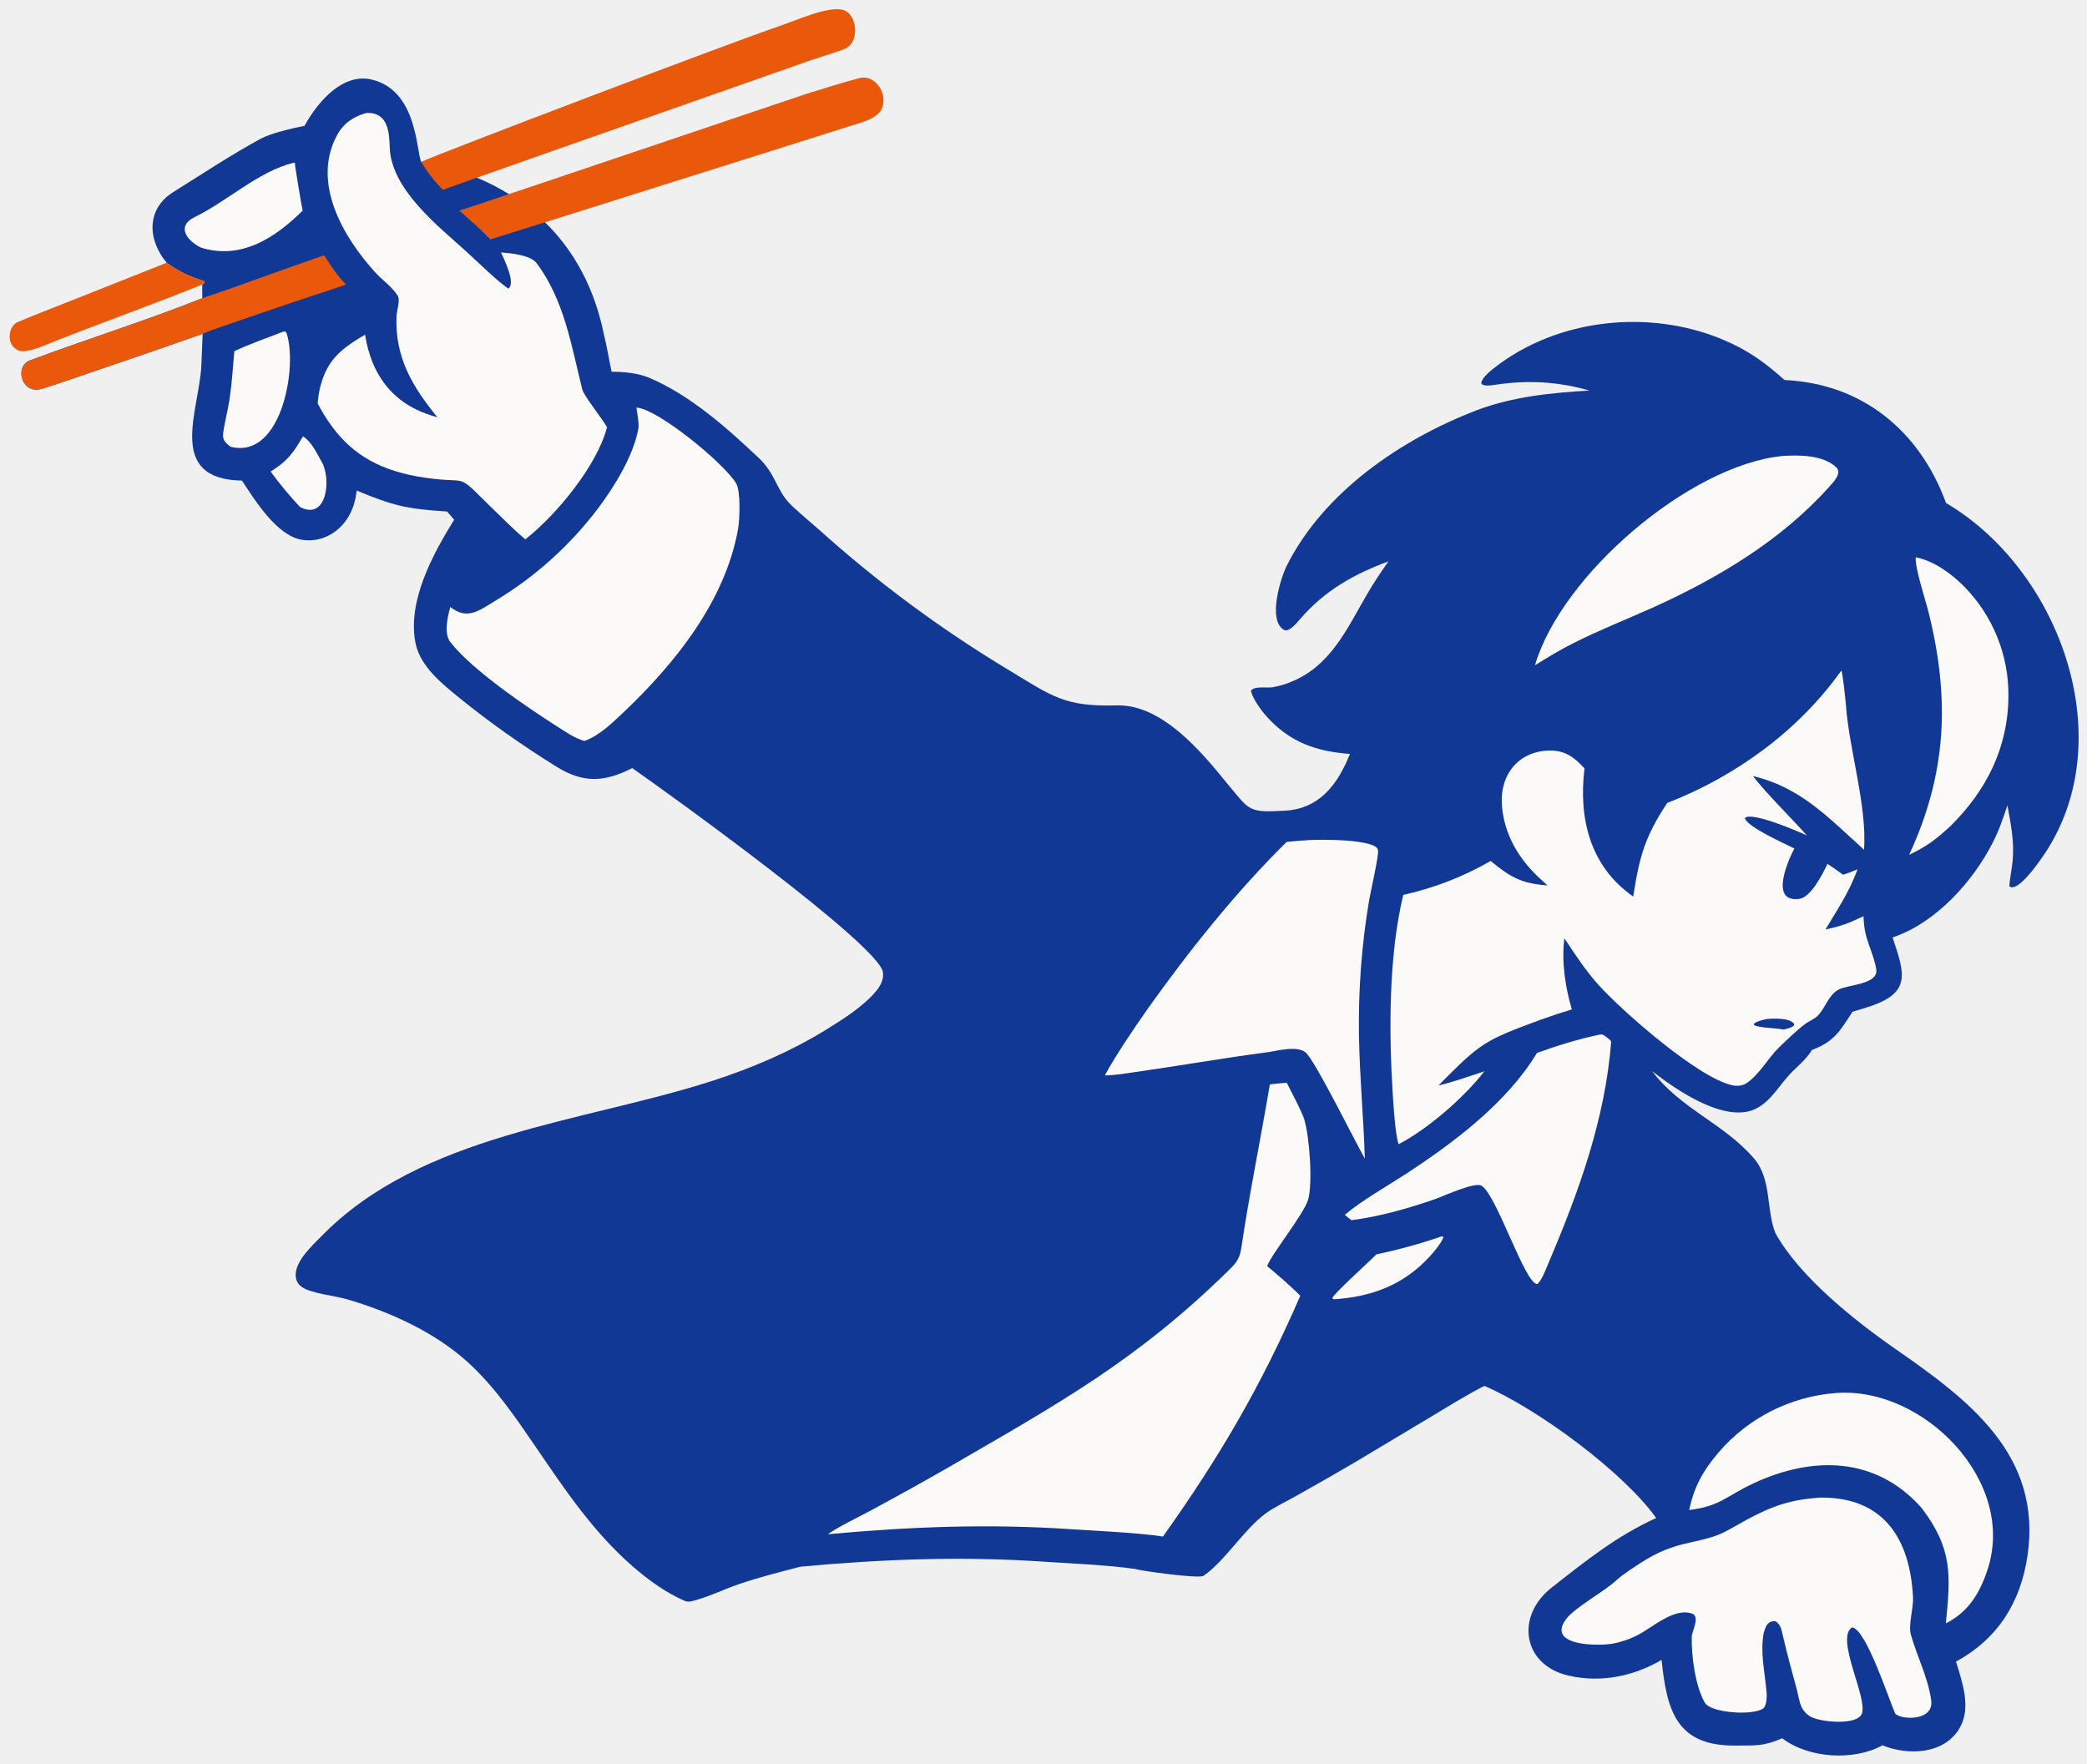
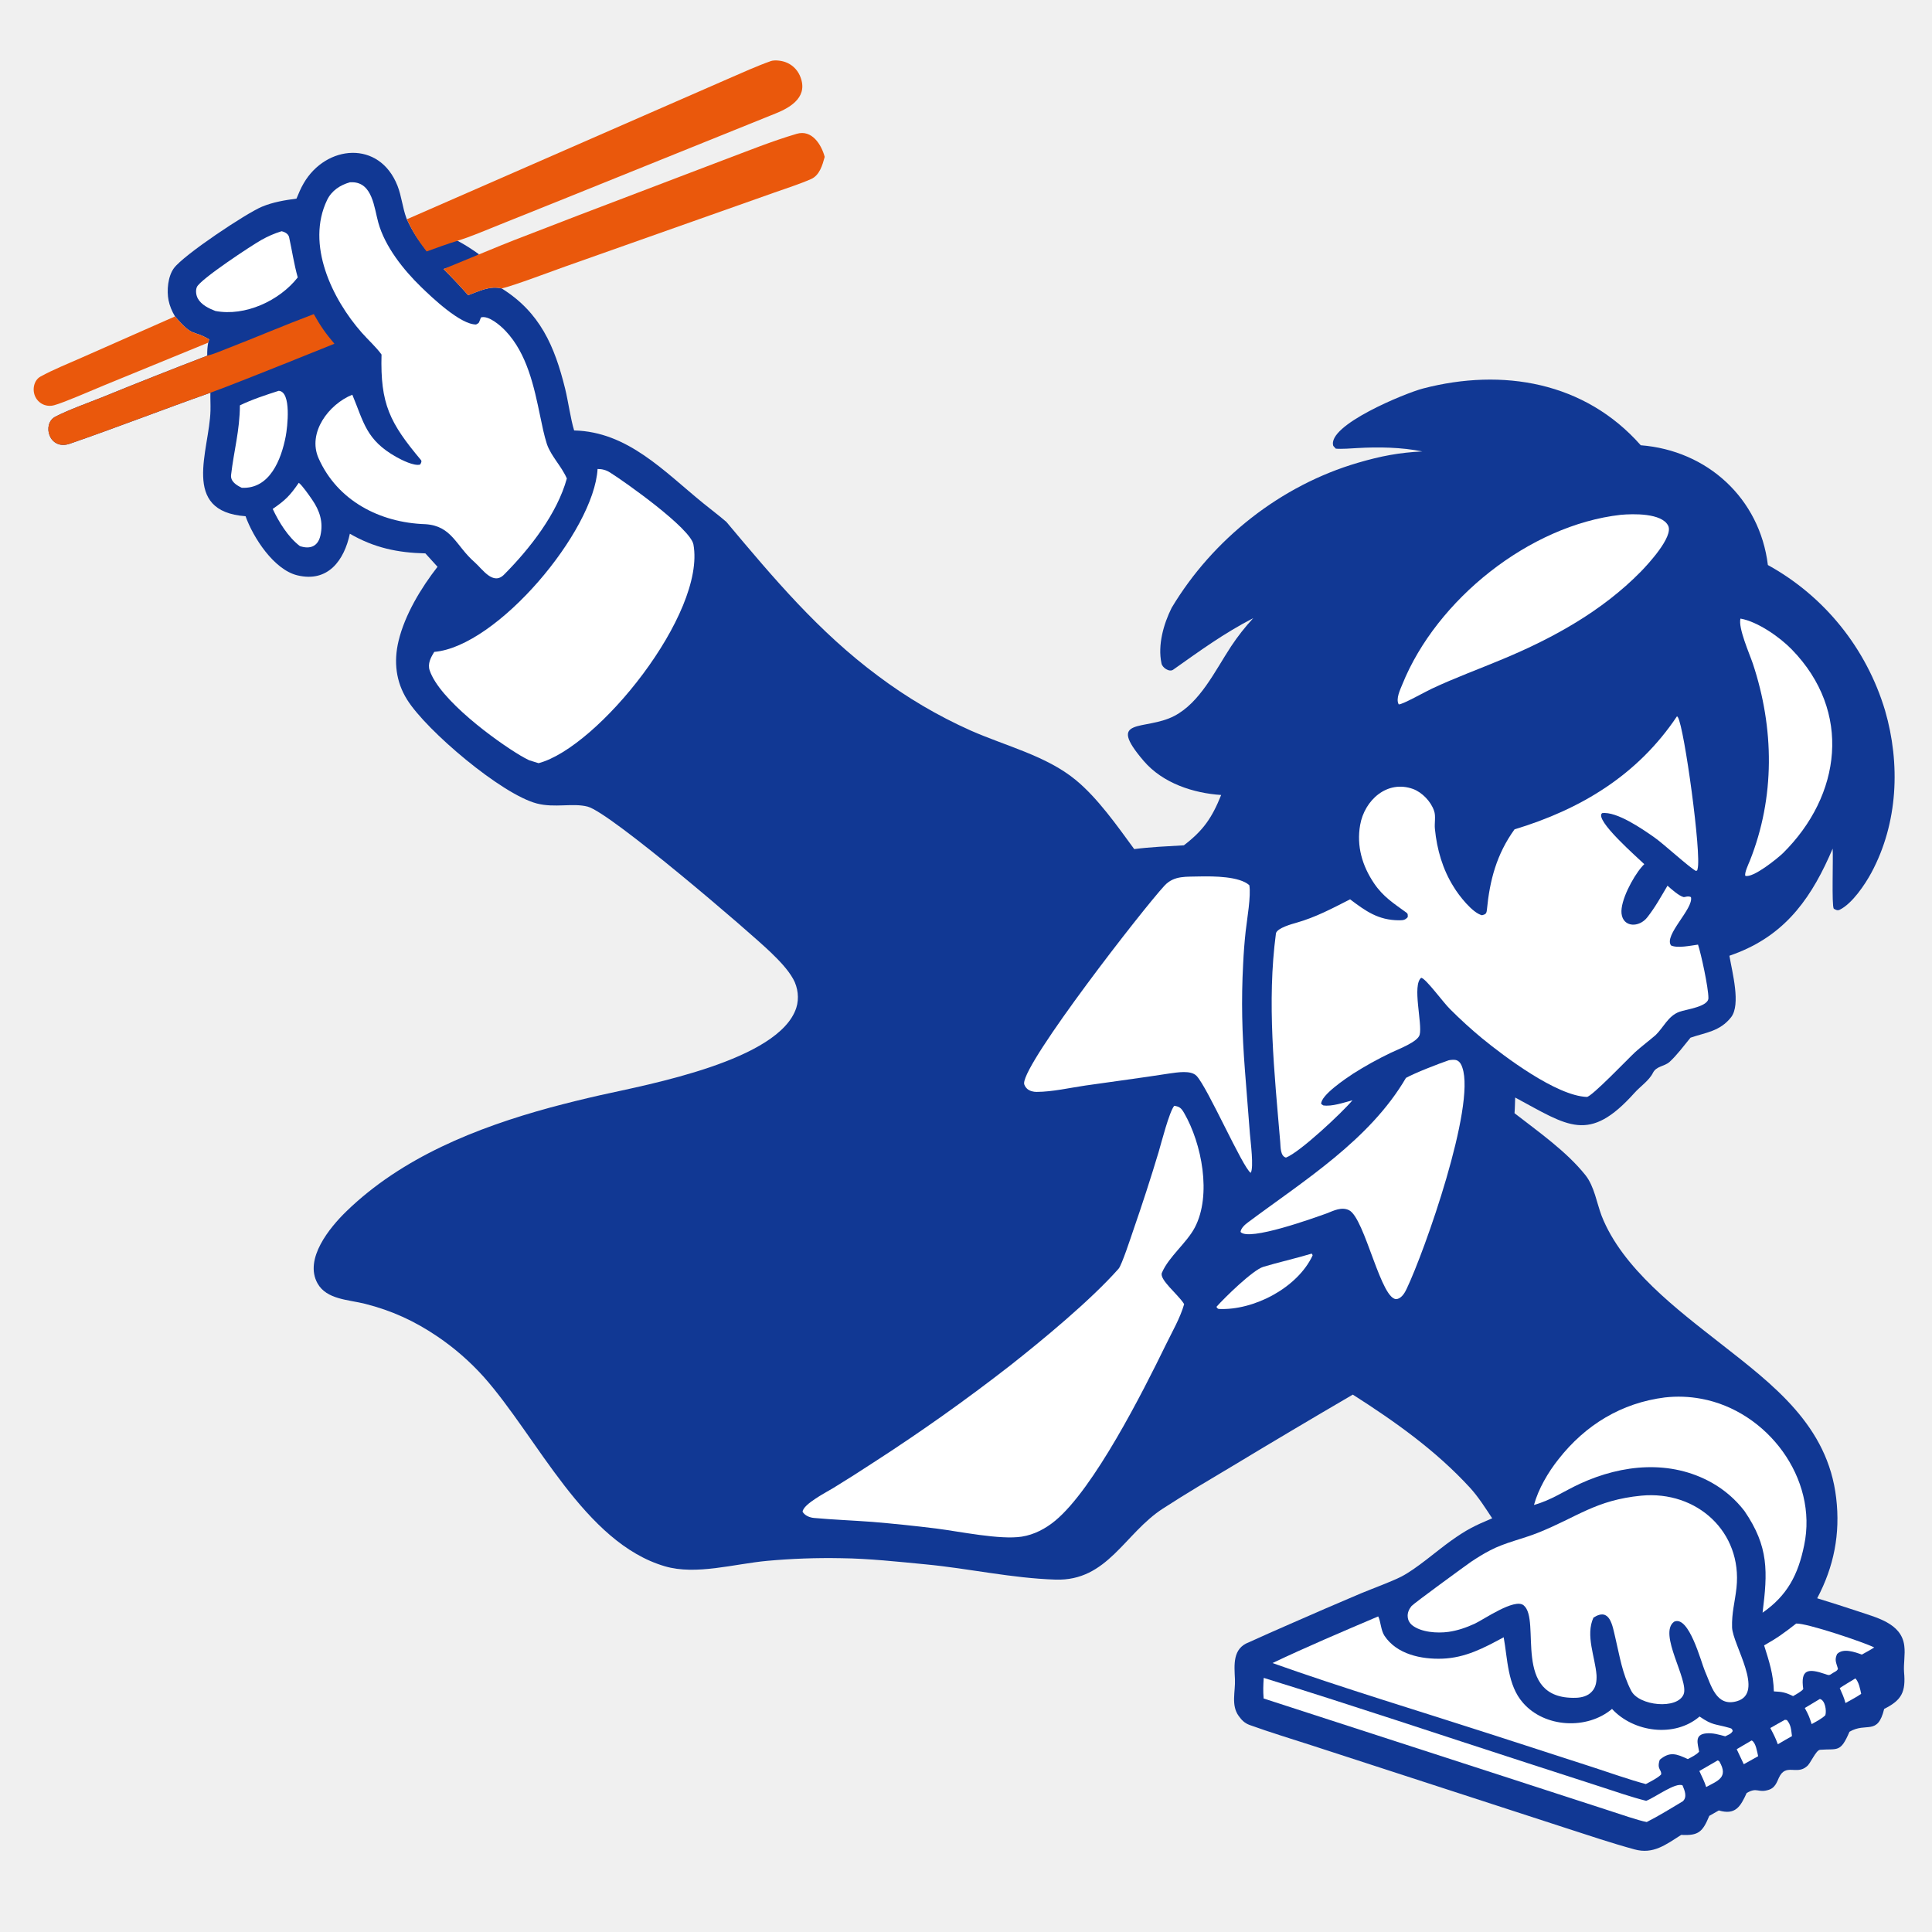
- <svg xmlns="http://www.w3.org/2000/svg" width="813" height="687" viewBox="6 98 813 687">
-   <path fill="#113894" transform="scale(1.51838 1.51838)" d="M82.08 96.82C85.94 89.82 92.31 83.31 99.26 84.94C111.03 87.69 110.72 103.22 112.01 106.1C117.27 106.84 151.13 112.62 158.86 150.21C159.69 153.52 160.16 156.64 160.86 159.91C163.89 159.92 167.54 160.22 170.44 161.43C180.9 165.81 190.53 174.38 198.69 182.1C202.81 186.01 203.15 190.04 206.32 193.48C207.93 195.22 212.18 198.74 214.04 200.39C228.97 213.83 245.15 225.82 262.37 236.21C274.04 243.26 276.99 245.87 290.48 245.51C302.11 245.19 312.34 257.57 318.85 265.62C324.66 272.53 324.1 273.05 333.56 272.53C342.62 272.04 347.22 265.59 350.3 257.97C341.63 257.32 334.82 254.97 328.83 248.26C327.44 246.68 325.4 243.86 324.88 241.81C325.58 240.42 329.13 241.13 330.56 240.84C332 240.54 333.38 240.22 334.77 239.64C345.31 235.6 349.48 225.9 354.77 216.84C356.46 213.95 358.24 211.3 360.19 208.55C351.17 211.89 343.71 216.12 337.38 223.5C336.55 224.47 334.56 226.89 333.3 226.1C329.13 223.58 332.52 212.79 334.08 209.68C343.58 190.73 363.4 177.26 382.8 169.79C392.3 166.24 401.93 165.32 411.73 164.74C403.79 162.46 396.16 162.02 388.04 163.19C386.83 163.36 384.57 163.84 383.97 162.87C384.14 161.38 386.44 159.62 387.57 158.73C403.66 146.28 426.91 143.82 445.61 151.52C452.16 154.22 456.59 157.36 461.79 162.04C481.7 162.94 496.45 175.05 503.22 193.58C531.9 210.48 547.73 252.77 529.38 282.25C528.3 283.97 521.79 293.92 519.45 291.91C519.62 289.64 520.1 287.64 520.31 285.4C520.79 280.44 519.84 276 518.97 271.15C517.88 274.39 516.76 277.77 515.15 280.82C510.03 290.86 500.45 301.4 489.51 305.04C492.68 314.55 494.5 319.4 482.75 323.04C481.57 323.4 480.4 323.75 479.23 324.1C476.15 328.86 474.55 331.81 468.82 333.9C467.22 336.62 464.53 338.47 462.49 340.87C459.67 344.16 457.15 348.49 452.68 349.63C444.87 351.6 433.77 344 427.83 339.34C435.07 349.02 446.39 352.86 453.98 361.78C458.54 367.07 457.02 374.87 459.45 380.891C465.57 392.044 479.84 403.414 490.34 410.689C509.03 423.678 527.91 437.79 524.13 463.636C522.35 475.596 516.63 484.863 505.78 490.836C507.39 496.064 509.69 502.536 506.82 507.685C502.92 514.691 493.46 514.973 486.91 512.305C479.54 516.366 467.95 515.663 461.19 510.496C456.28 512.6 454.55 512.301 449.43 512.366C434.2 512.574 431.6 503.686 430.25 490.398C423.01 494.602 414.64 496.332 406.35 494.411C394.47 491.652 392.77 479.128 402.01 471.866C410.69 465.055 418.67 458.608 428.87 453.988C420.32 442.071 398.37 425.929 384.79 420.094C380.67 422.151 375.64 425.27 371.65 427.673L351.52 439.72C346.57 442.618 341.63 445.455 336.64 448.24C334.3 449.563 330.65 451.32 328.57 452.886C323.02 457.025 318.24 464.99 312.73 468.816C311.61 469.614 296.68 467.562 295.25 467.072C288.57 466.061 278.59 465.649 271.78 465.189C250.53 463.762 230.48 464.525 209.27 466.482C203.98 467.87 198.69 469.18 193.44 470.981C189.79 472.243 186.28 473.983 182.55 475.028C181.68 475.28 180.55 475.657 179.68 475.271C174.65 473.071 170.31 469.909 166.19 466.321C156.13 457.558 148.8 446.6 141.34 435.664C136.13 428.055 130.92 420.368 124.07 414.108C115.52 406.282 103.77 400.985 92.71 397.792C89.76 396.946 83.47 396.352 81.21 394.591C80.34 393.927 79.91 393.02 79.82 391.953C79.56 388.179 83.99 384.149 86.46 381.654C112.18 355.38 153.61 352.55 186.89 341.78C196.82 338.56 206.67 334.37 215.6 328.89C220.07 326.14 225.5 322.74 228.84 318.68C229.88 317.39 230.74 315.71 230.48 313.97C229.44 306.9 174.96 267.74 166.15 261.59C159.04 265.26 153.48 265.51 146.58 261.15C138.04 255.83 129.75 250.02 121.94 243.69C117.39 240 111.71 235.49 110.54 229.46C108.45 218.74 114.96 206.76 120.47 197.88L118.65 195.77C108.45 195.12 104.9 194.34 95.48 190.4L95.44 190.7C94.92 194.79 93.27 198.41 89.89 200.94C87.37 202.8 84.25 203.54 81.21 202.99C74.96 201.83 69.45 193.06 66.03 187.84C46.42 187.48 55.08 169.87 55.61 158.32C55.74 155.63 55.85 152.88 55.94 150.19C46.4 153.53 36.85 156.83 27.27 160.08C23.12 161.48 18.94 162.98 14.78 164.26C12.46 164.98 10.57 164.08 9.72 161.88C9 160.02 9.64 157.76 11.53 157.05C26.19 151.55 41.32 146.85 55.86 141.04C55.8 139.96 55.84 138.66 55.85 137.57C56.43 137.03 56.32 137.34 56.4 136.7C52.38 135.38 50.14 134.39 46.74 131.98C41.81 126.13 41.39 118.17 48.46 113.78C55.8 109.21 63.16 104.31 70.71 100.2C73.53 98.67 78.95 97.45 82.08 96.82Z" />
-   <path fill="#FBFAF9" transform="scale(1.51838 1.51838)" d="M329.74 342.74C331.13 342.6 332.73 342.4 334.08 342.32C335.08 344.29 338.03 349.9 338.55 351.65C339.93 356.19 340.8 368.18 339.54 372.379C338.37 376.154 330.09 386.392 329.05 389.359C331.35 391.263 335.51 394.842 337.55 396.964C327.53 420.06 316.94 438.18 302.32 458.743C295.64 457.732 285.67 457.32 278.81 456.86C257.6 455.433 237.56 456.196 216.34 458.153C219.16 456.153 223.98 453.88 227.19 452.149C234 448.487 240.77 444.731 247.49 440.874C275.82 424.459 295.64 413.518 319.07 390.547C321.02 388.643 321.98 387.598 322.41 384.791C324.49 370.714 327.4 356.76 329.74 342.74Z" />
-   <path fill="#EA580C" transform="scale(1.51838 1.51838)" d="M55.86 141.04C66.2 137.59 76.7 133.59 87.11 130.03C88.89 132.84 90.41 135.16 92.75 137.56C83.94 140.44 75.18 143.39 66.42 146.42C63.34 147.5 58.89 148.92 55.94 150.19C46.4 153.53 36.85 156.83 27.27 160.08C23.12 161.48 18.94 162.98 14.78 164.26C12.46 164.98 10.57 164.08 9.72 161.88C9 160.02 9.64 157.76 11.53 157.05C26.19 151.55 41.32 146.85 55.86 141.04Z" />
-   <path fill="#FBFAF9" transform="scale(1.51838 1.51838)" d="M476.37 236.56C476.76 237.53 477.41 243.95 477.54 245.39C478.32 256.77 483.01 271.31 482.18 282.53C472.99 274.26 465.91 266.53 453.68 263.64C457.19 268.2 463.44 274.28 467.52 278.88C465.09 277.73 453.12 272.62 451.6 274.43C452.34 276.79 461.66 280.86 464.31 282.22C463.05 284.59 457.58 296.24 465.61 295.14C468.52 294.74 471.51 288.91 472.81 286.17C474.07 286.95 475.54 288.06 476.8 288.95C478.06 288.57 479.32 288.05 480.53 287.58C478.1 293.93 475.63 297.39 472.29 303C476.5 302.1 478.15 301.44 482.05 299.6C482.1 301.24 482.27 302.81 482.66 304.41C483.14 306.49 485.7 312.41 485.31 314.1C484.65 317.14 477.89 317.23 475.67 318.41C473.12 319.75 472.29 323.07 470.38 325.05C469.51 325.98 468.08 326.48 467.04 327.27C464.7 329.04 462.49 331.24 460.36 333.28C457.54 336.03 455.29 340.27 452.03 342.44C451.03 343.11 449.65 343.22 448.47 342.98C439.84 341.25 420.1 323.97 413.9 317.04C410.65 313.39 408 309.32 405.31 305.27C404.53 311.22 405.53 317.79 407.22 323.51C404.49 324.33 401.8 325.22 399.15 326.18C384.7 331.51 383.84 332.05 372.99 343.03C376.98 342.08 380.89 340.67 384.79 339.38C379.67 346.01 370.26 354.23 362.75 358.1C361.89 355.13 361.5 348.65 361.28 345.38C360.28 329.41 360.19 309.8 363.97 294.13C371.82 292.39 379.41 289.46 386.4 285.42C391.52 289.65 394.29 291.18 400.97 291.71C400.63 291.37 400.15 290.92 399.8 290.62C393.9 285.46 389.69 278.72 389.26 270.73C388.83 263.04 393.81 257.04 401.8 257.1C405.7 257.13 407.96 258.95 410.47 261.67C408.91 274.51 411.86 286.79 422.97 294.55C424.53 284.42 425.92 279.27 431.69 270.54C449.21 263.76 465.44 251.98 476.37 236.56Z" />
-   <path fill="#113894" transform="scale(1.51838 1.51838)" d="M457.11 325.98C458.93 325.81 463.31 325.59 464.31 327.33L464.05 327.81C462.92 328.39 462.75 328.4 461.49 328.66C459.41 328.26 455.42 328.28 453.94 327.51L453.98 327.12C454.94 326.46 455.98 326.29 457.11 325.98Z" />
-   <path fill="#FBFAF9" transform="scale(1.51838 1.51838)" d="M97.95 93.53C103.64 93.26 103.81 98.75 103.94 102.32C104.24 113.07 116.44 122.61 123.42 128.92C127.84 132.92 130.75 136 134.35 138.58C136.39 137.26 133.27 131.05 132.49 129.3C134.96 129.51 139.99 129.94 141.6 132.04C148.71 141.42 150.58 153.4 153.35 164.5C153.7 165.98 158.51 172.03 159.69 174.14C157.17 183.95 146.72 196.63 138.73 202.91C135.7 200.38 132.31 196.93 129.41 194.13C120.6 185.42 124.55 188.83 112.88 187.08C110.32 186.72 107.8 186.16 105.33 185.4C95.87 182.49 90.02 176.69 85.46 168.07C85.55 166.64 85.76 165.22 86.11 163.82C87.89 156.71 91.71 153.89 97.61 150.4C99.34 161.36 105.33 168.75 116.17 171.58C109.75 163.74 105.24 156.2 105.68 145.62C105.76 144.25 106.67 141.53 106.02 140.46C104.64 138.2 102.08 136.44 100.3 134.5C92.05 125.48 83.86 111.5 90.36 99.34C92.05 96.18 94.61 94.44 97.95 93.53Z" />
-   <path fill="#FBFAF9" transform="scale(1.51838 1.51838)" d="M167.23 169.11C172.57 169.33 189.79 183.42 192.83 188.57C194 190.59 193.74 197.72 193.31 200.26C190.01 218.67 177.3 234.57 164.07 247.14C161.07 249.98 157.69 253.32 153.87 254.64C151.23 253.87 149.01 252.25 146.67 250.78C139.17 245.97 125.2 236.55 119.52 229.31C117.78 227.08 118.78 222.88 119.47 220.26C123.81 223.69 126.8 221.23 131.01 218.68C141.34 212.48 150.32 204.35 157.56 194.74C161.68 189.19 166.37 181.6 167.71 174.65C167.97 173.41 167.45 170.48 167.23 169.11Z" />
-   <path fill="#FBFAF9" transform="scale(1.51838 1.51838)" d="M471.08 448.752C487 448.613 494.02 459.059 494.76 474.438C494.89 477.024 493.5 481.466 494.2 483.899C495.76 489.478 498.58 494.836 499.4 500.636C500.32 506.51 490.81 505.672 490.12 504.02C488.69 500.87 482.66 482.277 479.1 482.056C474.72 484.876 483.22 500.154 481.62 504.211C480.36 507.321 470.77 506.319 468.43 504.935C467.39 504.302 466.52 503.356 466.04 502.224C465.57 501.104 465.26 499.191 464.92 497.916C463.66 493.287 462.4 488.68 461.32 483.999C461.01 482.55 460.75 481.249 459.45 480.464C457.37 480.347 457.02 481.73 456.46 483.388C455.5 488.598 456.72 493.261 457.15 498.441C457.32 499.443 457.24 502.18 456.33 502.831C453.72 504.744 442.83 504.037 441.32 501.339C438.89 497.035 437.89 489.526 437.98 484.498C438.02 483.036 439.97 479.765 438.37 478.642C433.77 476.633 427.96 482.038 424.18 483.982C422.14 485.049 419.93 485.808 417.63 486.229C414.33 486.841 400.54 486.945 405.74 479.93C407.87 477.006 415.81 472.685 418.72 469.896C420.06 468.586 424.75 465.528 426.44 464.538C428.39 463.367 430.43 462.395 432.6 461.641C436.59 460.2 441.32 459.758 445.13 458.157C447.04 457.368 450.12 455.485 452.03 454.457C458.71 450.834 463.57 449.203 471.08 448.752Z" />
-   <path fill="#FBFAF9" transform="scale(1.51838 1.51838)" d="M339.54 280.08C342.19 279.88 357.24 279.73 357.5 282.69C357.68 284.3 355.64 293.04 355.21 295.5C353.3 306.89 352.43 318.43 352.6 329.99C352.78 340.73 353.77 351.14 354.12 361.8C351.73 357.65 341.24 336.39 338.89 334.52C336.68 332.78 331.95 334.06 329.39 334.46C317.94 335.95 306.49 337.98 294.99 339.61C292.48 339.97 289.96 340.41 287.4 340.44C290.18 335.3 295.08 328.07 298.46 323.28C308.92 308.57 321.15 293.23 334.04 280.55C335.81 280.33 337.72 280.22 339.54 280.08Z" />
-   <path fill="#FBFAF9" transform="scale(1.51838 1.51838)" d="M414.38 329.97L414.94 329.91C415.81 330.21 416.59 331 417.33 331.65C415.77 351.71 409 370.34 401.15 388.756C400.5 390.283 399.58 392.877 398.37 393.983C395.16 394.048 387.74 370.44 383.92 368.67C382.1 367.84 374.51 371.312 372.21 372.15C365.36 374.531 357.85 376.674 350.65 377.581L348.96 376.206C353.34 372.505 359.85 368.85 364.71 365.67C376.98 357.66 390.65 347.37 398.28 334.66C403.79 332.72 408.69 331.15 414.38 329.97Z" />
-   <path fill="#FBFAF9" transform="scale(1.51838 1.51838)" d="M474.94 421.925C497.37 420.164 521.44 444.518 513.85 467.306C511.85 473.332 508.95 478.091 503.18 481.015C504.39 468.616 504.96 461.979 496.97 451.416C485.26 438.193 469.04 437.993 453.81 445.099C446.78 448.375 445.35 450.951 437.33 451.928C438.54 446.075 440.88 441.82 444.79 437.256C452.38 428.328 463.27 422.81 474.94 421.925Z" />
-   <path fill="#FBFAF9" transform="scale(1.51838 1.51838)" d="M461.19 181.53C465.39 181.25 471.73 181.2 475.11 184.49C476.63 185.98 474.16 188.41 473.16 189.53C460.97 203.13 444.87 212.75 428.39 220.24C421.49 223.35 414.46 226.1 407.74 229.48C404.36 231.15 400.97 233.22 397.76 235.23C404.53 212.1 437.33 183.94 461.19 181.53Z" />
-   <path fill="#FBFAF9" transform="scale(1.51838 1.51838)" d="M495.46 207.52C500.01 208.39 504.48 211.63 507.69 214.83C515.15 222.32 519.32 232.48 519.23 243.05C519.19 256.29 513.59 267.37 504.31 276.52C500.49 280 498.41 281.6 493.76 283.85C503.44 262.94 504.26 243.8 498.75 221.65C497.97 218.49 495.15 210.01 495.46 207.52Z" />
-   <path fill="#FBFAF9" transform="scale(1.51838 1.51838)" d="M79.3 106.29L79.6 106.28C79.43 106.03 81.3 117.37 81.6 118.58C74.53 125.59 65.77 131.29 55.49 128.06C51.82 126.24 49.16 122.55 53.86 120.26C62.3 116.14 70.28 108.5 79.3 106.29Z" />
-   <path fill="#FBFAF9" transform="scale(1.51838 1.51838)" d="M76.87 149.53L77.39 149.8C80.43 157.97 76.39 182.54 63.12 179.16C62.64 178.83 62.02 178.31 61.66 177.81C61.3 177.32 61.13 176.71 61.17 176.1C61.33 174.04 62.46 169.52 62.82 167.11C63.47 162.82 63.68 158.95 64.07 154.65C67.5 152.99 73.18 150.96 76.87 149.53Z" />
-   <path fill="#FBFAF9" transform="scale(1.51838 1.51838)" d="M373.9 381.706L374.29 381.867C373.99 383.164 371.73 385.854 370.78 386.882C364.01 394.222 355.86 397.254 346.14 397.875L345.75 397.614C346.05 396.447 355.47 388.053 357.07 386.344C362.75 385.164 368.39 383.615 373.9 381.706Z" />
-   <path fill="#FBFAF9" transform="scale(1.51838 1.51838)" d="M81.69 176.48C83.94 177.93 85.24 180.86 86.5 183.06C88.93 187.17 87.98 198.21 80.95 194.64C78.61 192.17 75.31 188.26 73.4 185.5C77.74 182.8 79.17 180.77 81.69 176.48Z" />
-   <path fill="#EA580C" transform="scale(1.51838 1.51838)" d="M210.72 88.66C215.23 87.27 219.7 85.83 224.34 84.6C228.77 83.42 232.06 89.15 229.98 92.83C229.24 94.18 226.9 95.32 225.51 95.79C217.97 98.13 134.79 124.46 129.75 125.96C127.15 123.25 124.63 121.08 121.81 118.57Q127.63 116.72 210.72 88.66Z" />
-   <path fill="#EA580C" transform="scale(1.51838 1.51838)" d="M46.74 131.94C50.14 134.35 52.38 135.34 56.4 136.66C56.32 137.3 56.43 136.99 55.85 137.53C42.97 142.77 29.76 147.4 16.84 152.56C14.91 153.33 10.81 155.18 8.89 154.52C7.9 154.18 7.1 153.42 6.71 152.45C5.99 150.7 6.64 147.98 8.48 147.18C12.43 145.48 16.52 143.93 20.52 142.34L46.74 131.94Z" />
-   <path fill="#EA580C" transform="scale(1.51838 1.51838)" d="M204.14 71.15C207.96 69.88 216.72 65.87 220.41 67.15C224.05 68.41 224.61 75.77 220.36 77.2C217.85 78.14 214.98 79 212.34 79.87Q123.37 111.09 117.56 113.25C115.13 110.67 113.87 109.11 112 106.08C116.73 103.83 192.34 75.13 204.14 71.15Z" />
+ <svg xmlns="http://www.w3.org/2000/svg" width="734" height="734" viewBox="0 0 734 734">
+   <path fill="#113894" transform="scale(0.839949 0.839949)" d="M134.1 89.84C135.13 87.375 135.989 85.248 137.359 82.892C147.46 65.489 171.64 63.217 179.81 84.079C181.62 88.689 182.13 94.125 183.76 98.485L184.02 99.183C186.93 105.272 188.779 107.926 192.87 113.257C196.739 111.808 203.189 108.759 206.96 108.896C210.34 110.727 213.59 112.784 216.699 115.053C213.649 117.552 204.71 120.419 200.6 121.692C204.439 125.509 208.16 129.454 211.75 133.523C216.91 131.609 221.56 129.18 226.949 130.476C244.22 141.284 250.83 156.433 255.62 175.831C256.979 181.339 258.13 189.73 259.689 194.701C283.89 195.261 300.25 213.117 318.13 227.653C321.56 230.448 325.18 233.154 328.529 236.038C349.83 261.421 370.239 285.751 397.12 305.714C410.12 315.491 424.17 323.777 439.02 330.414C455 337.479 473.21 341.818 486.54 352.77C496.529 360.984 505.3 373.531 513.02 384.051C519.81 383.148 528.51 382.742 535.479 382.343C544.26 375.614 548.16 369.986 552.35 359.578C539.91 358.775 525.979 354.321 517.31 344.184C500.05 324.001 517.819 330.755 531.1 323.858C542.819 317.775 549.5 303.529 556.859 292.318C559.85 287.817 563.189 283.563 566.85 279.596C553.439 286.53 542.859 294.282 530.63 302.916C528.89 304.145 525.64 301.989 525.34 299.984C523.6 291.78 526.279 282.284 529.949 274.922C548.58 243.778 579.33 219.514 614.22 209.31C624.64 206.264 632.819 204.706 643.33 204.188C634.01 202.288 623.489 202.114 613.96 202.661C611.689 202.791 606.71 203.177 604.18 202.924C603.81 202.517 603.439 202.111 603.069 201.703C600.04 192.397 635.63 177.808 643.63 175.726C679.63 166.352 716.83 172.702 742.13 201.392C772.229 203.755 795.93 225.379 799.63 255.567C825.229 269.666 844.229 293.308 852.63 321.361C859.63 345.449 858.529 372.269 846.43 394.761C843.63 399.958 837.83 408.678 832.13 411.481C831.029 412.021 830.229 411.452 829.43 411.007C828.43 409.464 829.229 388.325 828.93 383.846C819.93 404.947 808.63 421.816 786.33 430.767C784.93 431.309 783.63 431.819 782.229 432.296C783.529 439.949 787.43 454.292 783.029 460.06C777.93 466.583 771.33 467.017 764.63 469.358C761.63 473.004 758.529 477.213 755.13 480.341C752.63 482.483 749.229 482.125 747.63 485.277C745.93 488.727 741.83 491.481 739.33 494.28C718.63 517.38 709.33 509.311 685.33 496.424C685.229 498.613 685.229 501.375 685.029 503.51C695.93 511.998 708.529 520.777 717.13 531.564C721.13 536.6 722.229 544.165 724.43 549.93C733.729 573.678 758.83 592.469 778.13 607.611C802.229 626.486 826.729 644.888 830.529 677.599C832.43 693.736 829.529 708.563 821.93 722.914C828.029 724.79 833.93 726.665 840.029 728.688C848.229 731.54 860.13 734.001 861.33 744.454C861.83 748.31 860.93 752.599 861.229 756.343C862.029 765.234 860.229 768.978 852.229 772.96C849.229 785.275 844.229 778.755 836.529 783.301C832.43 792.945 831.13 790.832 823.229 791.446C821.33 791.592 818.83 797.875 817.229 798.956C812.63 803.007 807.729 797.373 804.63 804.053C803.63 806.362 802.729 808.684 800.13 809.52C795.029 811.18 794.93 808.133 790.029 811.006C787.229 817.163 784.93 821.089 777.43 818.885L773.13 821.333C770.13 828.529 768.33 830.377 760.43 829.938C753.529 834.31 747.83 838.842 739.33 836.506C728.93 833.675 718.229 830.07 708.029 826.765L650.529 808.07L593.739 789.605C584.25 786.523 574.649 783.636 565.27 780.247C562.979 779.417 561.64 778.057 560.229 776.091C556.75 771.21 558.83 765.108 558.58 759.565C558.279 753.017 557.43 745.604 564.89 742.822C571 740.033 577.14 737.32 583.29 734.636C594 729.915 604.739 725.278 615.51 720.717C620.489 718.639 629.47 715.355 633.779 713.144C640.729 709.574 649.729 701.583 656.229 696.953C663.33 691.881 666.93 690.114 674.93 686.742C671.83 682.042 668.63 676.98 664.83 672.843C649.33 655.992 631.08 643.06 611.89 630.797C593.859 641.324 575.91 651.979 558.04 662.762C547.239 669.194 536.729 675.394 526 682.338C508.6 693.588 500.939 715.236 477.43 714.476C457.46 713.828 438.489 709.463 418.68 707.573C406.29 706.387 392.949 704.93 380.529 704.791C369.359 704.574 358.18 704.972 347.06 705.983C332.05 707.357 314.819 712.58 300.729 708.445C264.319 697.776 243.09 650.125 218.79 622.763C212.569 615.842 205.529 609.703 197.819 604.482C187.47 597.476 177.149 592.774 165.109 589.724C157.72 587.851 147.729 587.828 143.63 580.499C137.43 569.429 149.16 555.205 156.58 547.989C181.79 523.476 215.54 510.055 248.92 500.942C256.41 498.935 263.93 497.076 271.5 495.364C293.3 490.497 352.5 479.669 360.18 455.82C361.529 451.641 360.92 446.645 358.779 442.82C356.279 438.358 352.35 434.387 348.71 430.852C339.55 421.95 276.149 367.564 265.819 364.849C259.12 363.089 250.89 365.534 242.8 363.42C226.819 359.239 192.92 330.509 184.14 316.461C179.04 308.305 178.029 299.261 180.26 289.952C183.12 278.002 190.43 265.964 197.899 256.358L192.399 250.306C179.81 250.01 169.29 247.785 158.239 241.413C155.72 253.316 148.42 263.641 134.43 260.213C123.88 257.626 114.52 243.158 111.069 233.495C81.51 231.325 94.779 203.623 95.199 185.695C95.269 183.016 95.1 180.261 95.16 177.636C73.899 185.139 52.88 193.345 31.569 200.702C22.199 203.938 18.76 191.677 25.08 188.433C31.189 185.299 39.75 182.266 46.26 179.666C62.01 173.247 77.84 166.986 93.72 160.887C93.73 158.358 93.76 157.504 94.16 154.987C94.37 154.473 94.449 154.038 94.58 153.493C86.83 148.905 87.609 152.938 79.16 143.12C77.8 140.846 76.76 138.428 76.239 135.824C75.37 131.492 75.92 125.036 78.649 121.319C83.06 115.303 111.319 96.479 118.5 93.489C123.47 91.419 128.8 90.54 134.1 89.84Z" />
+   <path fill="#EA580C" transform="scale(0.839949 0.839949)" d="M93.72 160.887C96.769 160.141 99.449 158.93 102.359 157.8C115.6 152.665 128.64 147.083 141.93 142.073C145.01 147.55 147.21 150.684 151.26 155.483Q104.439 174.36 95.16 177.636C73.899 185.139 52.88 193.345 31.569 200.702C22.199 203.938 18.76 191.677 25.08 188.433C31.189 185.299 39.75 182.266 46.26 179.666C62.01 173.247 77.84 166.986 93.72 160.887Z" />
+   <path fill="white" transform="scale(0.839949 0.839949)" d="M758.529 323.971C758.63 324.123 758.83 324.253 758.93 324.425C761.83 329.082 769.729 386.751 767.83 393.026C767.63 393.836 767.83 393.579 767.13 393.948C764.13 392.448 752.33 381.524 748.029 378.578C743.029 375.091 731.229 366.866 724.63 367.798C721.029 370.844 740.83 388.02 743.729 390.875C743.229 391.332 742.83 391.799 742.43 392.275C738.63 396.717 732.83 407.418 733.43 413.182C734.13 419.543 741.43 419.66 745.13 414.863C748.83 410.106 751.229 405.656 754.229 400.606C755.729 401.967 759.33 405.184 761.43 405.74C762.13 405.914 763.43 405.037 764.83 405.782C766.13 410.931 752.43 423.071 755.83 427.639C758.729 428.992 764.63 427.721 768.029 427.263C769.43 431.462 772.729 446.69 772.729 451.385C772.83 455.341 762.729 456.518 759.63 457.64C754.529 459.467 752.43 464.743 748.83 468.202C746.229 470.456 742.029 473.672 739.63 475.861C736.93 478.314 719.83 496.233 717.729 496.152C703.93 495.643 680.33 477.811 670.33 469.615C665.33 465.481 660.529 461.102 655.93 456.494C652.83 453.5 644.93 442.555 642.83 442.261C638.63 445.566 643.43 463.058 642.13 467.998C641.33 471.308 632.22 474.648 628.949 476.245C623.16 479.024 617.529 482.143 612.1 485.585C608.81 487.758 597.42 495.346 597.58 499.307L598.489 499.977C602.34 500.614 607.81 498.707 611.739 497.659C607 503.289 587.989 521.157 581.66 523.588C579.1 522.937 579.25 518.897 579.06 516.545C576.43 485.233 572.949 453.435 577.13 422.114C577.77 419.718 584.34 417.946 586.319 417.383C595.09 414.901 602.59 410.881 610.66 406.775C617.649 412.048 623.38 416.221 632.75 416.253C634.729 416.259 635.529 416.15 636.729 414.838C636.729 413.983 636.93 413.36 636.13 412.785C630.35 408.577 625.6 405.616 621.479 399.507C616.14 391.591 613.529 382.694 615.199 373.174C617.17 361.908 627.41 352.649 639.13 356.862C643.229 358.383 647.229 362.525 648.63 366.718C649.529 369.088 648.729 372.449 649.029 374.965C649.93 384.178 652.529 393.262 657.529 401.165C659.83 405.017 666.029 412.961 670.33 413.979C671.83 413.553 672.33 413.395 672.529 411.6C673.83 398.063 676.93 386.38 685.029 375.132C715.029 366.058 740.729 350.584 758.529 323.971Z" />
+   <path fill="white" transform="scale(0.839949 0.839949)" d="M531.109 500.163C533.55 500.506 534.33 501.246 535.6 503.44C543.59 517.257 548.1 540.523 540.46 555.15C536.76 562.232 528.6 568.424 525.529 575.727C524.319 578.724 532.58 585.29 535.279 589.378L535.6 589.874C533.819 596.169 530.13 602.458 527.279 608.328C516.83 629.787 494.79 673.291 477.33 687.79C472.979 691.401 467.76 694.173 462.13 695.041C452.3 696.558 434.17 692.721 423.439 691.362C413.859 690.175 404.25 689.176 394.62 688.368C385.859 687.708 376.96 687.386 368.21 686.589C366.25 686.409 364.069 685.56 363.02 683.787C363.25 680.306 373.949 674.856 377.029 672.965C383.14 669.214 389.189 665.371 395.18 661.437C416.34 647.789 436.88 633.214 456.75 617.754C471.38 606.238 493.359 588.112 505.96 573.84C507.39 572.222 511.6 559.365 512.66 556.271C516.699 544.626 520.5 532.897 524.05 521.094C525.319 516.809 528.83 502.981 531.109 500.163Z" />
+   <path fill="white" transform="scale(0.839949 0.839949)" d="M158.29 82.447C158.62 82.437 158.96 82.432 159.29 82.434C168.52 82.519 169.239 94.032 171.13 100.758C174.16 111.596 182.479 122.018 190.399 129.729C195.59 134.783 208.3 146.83 215.34 146.768C216.85 145.949 216.479 146.24 217.319 144.141L217.55 143.574C220.97 142.541 226.38 147.251 228.66 149.666C238.439 159.982 241.58 174.965 244.37 188.431C245.229 192.582 246.09 196.867 247.38 200.902C249.34 206.482 253.89 210.712 256.39 216.429C251.97 232.426 239.67 248.138 228.1 259.792C223.05 265.078 218.21 257.367 214.64 254.26C206.189 246.91 204.449 237.819 192.33 237.088C171.819 236.418 152.649 226.51 144.109 207.315C138.93 195.665 148.75 182.807 159.359 178.534C164.58 191.025 165.529 198.965 179.239 206.691C181.729 208.092 187.31 210.886 190.01 210.137C190.35 209.619 190.91 208.688 190.42 208.098C176.279 191.23 171.97 182.734 172.569 160.359C170.229 157.063 166.529 153.763 163.64 150.481C150.17 135.208 138.29 110.514 147.96 90.45C149.989 86.225 153.89 83.682 158.29 82.447Z" />
+   <path fill="white" transform="scale(0.839949 0.839949)" d="M742.43 676.496C767.529 674.128 788.13 692.916 785.43 718.172C784.729 724.608 783.229 729.51 783.43 736.086C783.729 744.029 798.43 765.764 785.63 769.467C776.13 772.228 773.93 762.04 771.13 755.806C769.43 751.825 763.93 730.466 757.229 733.506C749.83 738.841 764.029 759.962 761.529 766.322C758.729 773.351 741.33 771.614 737.83 764.774C733.729 756.936 732.63 749.189 730.63 740.772C729.33 735.396 728.229 726.791 720.729 731.679C717.029 739.705 721.529 749.495 722.13 757.752C722.229 760.38 721.93 763.093 720.029 765.108C718.229 767.145 715.43 767.856 712.729 767.932C683.33 768.755 697.33 732.634 689.13 726.08C685.029 722.774 671.13 732.516 667.029 734.419C663.229 736.163 659.229 737.55 655.13 738.115C650.13 738.806 642.729 738.352 638.63 735.019C637.529 734.085 636.83 732.795 636.729 731.323C636.529 729.517 637.33 727.816 638.43 726.449C639.63 725.096 662.63 708.333 665.43 706.38C668.229 704.533 671.029 702.761 674.029 701.227C680.83 697.664 688.529 696.135 695.63 693.294C713.529 686.15 721.63 678.527 742.43 676.496Z" />
+   <path fill="white" transform="scale(0.839949 0.839949)" d="M270.29 212.117C272.439 212.141 274.149 212.588 276.01 213.768C283.08 218.23 312.319 238.976 313.649 246.283C319.33 277.521 270.62 338.012 243.609 345.193L239.319 343.861C238.029 343.227 236.77 342.548 235.54 341.826C224.13 335.069 198.8 316.465 194.35 303.227C193.33 300.222 194.84 297.383 196.42 294.861C224.989 292.402 268.649 240.247 270.29 212.117Z" />
+   <path fill="white" transform="scale(0.839949 0.839949)" d="M542.76 396.424C548.89 396.314 560.62 396.343 565.08 400.389C565.92 405.168 564.029 415.784 563.42 421.28C562.89 426.15 562.52 431.034 562.29 435.927C561.39 452.855 561.8 467.056 563.08 483.935L565.35 512.88C565.63 516.34 567.18 528.079 565.72 530.484C562.199 528.39 546.229 491.887 541.229 486.645C538.62 483.916 532.42 485.093 528.91 485.55C516.319 487.526 503.66 489.143 491.05 490.978C483.92 492.015 476.08 493.846 468.89 493.879C467.43 493.885 465.83 493.501 464.68 492.551C464.01 491.998 463.189 490.813 463.21 489.925C463.38 480.012 517.01 411.049 526.71 400.585C531.109 395.83 536.76 396.659 542.76 396.424Z" />
+   <path fill="white" transform="scale(0.839949 0.839949)" d="M623.37 731.121C624.51 733.206 624.54 737.362 626.21 739.88C631.779 748.289 642.93 750.569 652.33 750.235C662.83 749.858 671.229 745.374 680.13 740.549C681.93 750.402 681.83 762.194 688.83 770.164C698.63 781.481 717.83 782.513 729.13 772.967C738.93 783.608 757.529 786.042 768.729 776.398C774.83 780.582 775.529 779.606 782.43 781.586C783.529 781.893 783.43 782.2 783.729 782.932C783.029 784.305 781.729 784.647 780.33 785.351C777.43 784.57 774.729 783.734 771.729 784.026C766.229 784.57 767.93 788.692 768.529 792.29C767.33 793.726 765.13 794.723 763.43 795.658C758.33 793.308 755.33 792.067 750.729 795.951C749.229 800.392 751.729 800.413 751.33 802.624C749.93 804.144 746.43 805.887 744.43 806.954C737.529 805.155 727.229 801.536 720.229 799.256L675.229 784.682C643.029 774.257 607.229 763.491 575.569 752.215C590.51 745.095 608.09 737.62 623.37 731.121Z" />
+   <path fill="white" transform="scale(0.839949 0.839949)" d="M733.029 232.866C738.63 232.353 751.63 231.994 754.529 237.774C757.029 242.767 745.229 255.405 742.13 258.584C724.729 276.313 702.63 288.571 679.83 298.064C669.13 302.567 658.13 306.552 647.529 311.543C645.029 312.678 633.989 318.923 632.649 318.582C631.239 316.099 633.35 311.883 634.319 309.477C649.729 271.288 691.729 237.538 733.029 232.866Z" />
+   <path fill="white" transform="scale(0.839949 0.839949)" d="M655.33 479.555C656.43 479.379 657.93 479.167 659.029 479.635C660.33 480.226 661.029 481.571 661.43 482.866C667.529 500.292 644.43 565.787 636.229 582.977C635.43 584.714 634.04 587.032 632.029 587.538C624.81 589.356 617.42 550.853 610.14 547.364C606.76 545.747 603.199 547.613 600.029 548.849C594.62 550.774 564.689 561.643 561.1 557.204C561.33 555.47 563.069 553.93 564.47 552.892C589.84 533.951 619.5 515.64 635.93 487.541C640.13 485.216 650.83 481.088 655.33 479.555Z" />
+   <path fill="white" transform="scale(0.839949 0.839949)" d="M753.029 632.076C758.529 631.459 764.029 631.658 769.43 632.665C799.33 638.115 822.43 668.718 816.029 698.982C813.33 712.217 808.43 721.666 797.229 729.434C799.529 710.969 800.13 699.637 789.029 683.437C785.029 678.241 780.029 673.902 774.33 670.683C755.63 660.179 733.83 662.319 714.83 671.019C707.229 674.5 701.93 678.432 693.83 680.707C695.83 673.435 700.229 665.904 704.93 660.01C717.13 644.456 733.43 634.55 753.029 632.076Z" />
+   <path fill="white" transform="scale(0.839949 0.839949)" d="M787.229 279.792C795.029 281.15 805.029 288.202 810.43 293.748C837.83 321.865 832.83 359.804 806.43 385.911C803.83 388.384 792.93 397.226 789.43 396.139C788.93 394.95 790.83 390.87 791.43 389.437C802.93 360.633 802.529 329.384 792.83 300.161C791.229 295.473 786.13 283.996 787.229 279.792Z" />
+   <path fill="white" transform="scale(0.839949 0.839949)" d="M571.59 758.923C611.21 771.161 651.43 784.682 690.93 797.464L723.83 808.112C730.33 810.225 738.029 812.902 744.63 814.541L744.729 814.471C748.729 812.909 757.93 806.034 761.029 807.554C762.029 809.918 763.229 812.86 761.13 814.757C755.93 817.86 750.13 821.451 744.83 824.122C741.029 823.446 732.029 820.294 727.83 818.955L690.529 806.836L571.55 768.246C571.279 764.767 571.38 762.403 571.59 758.923Z" />
+   <path fill="white" transform="scale(0.839949 0.839949)" d="M127.34 104.599C128.81 104.885 130.439 105.771 130.77 107.303C132.13 113.495 132.949 119.316 134.67 125.478C126.449 136.012 110.84 143.232 97.41 140.655C94.48 139.529 91.019 137.868 89.46 134.977C88.68 133.537 88.39 131.398 89.04 129.853C90.54 126.321 113.8 111.024 118.16 108.567C121.16 106.879 124.05 105.608 127.34 104.599Z" />
+   <path fill="white" transform="scale(0.839949 0.839949)" d="M126.06 176.773C131.96 177.082 129.989 193.459 129.229 197.391C127.22 207.79 122.06 221.263 109.359 220.629C107.02 219.516 104.17 217.8 104.52 214.809C105.8 203.781 108.449 194.729 108.51 183.346C113.96 180.694 120.29 178.622 126.06 176.773Z" />
+   <path fill="white" transform="scale(0.839949 0.839949)" d="M812.43 734.35C817.029 734.043 843.43 742.927 847.729 745.165C846.029 746.26 843.93 747.383 842.13 748.387C838.93 747.215 833.63 745.318 830.93 748.143C829.83 750.604 830.33 751.594 831.13 754.167L831.33 754.767C831.029 755.932 829.43 756.308 828.33 757.159C827.229 757.975 826.729 757.563 825.63 757.215C817.729 754.495 814.33 755.053 815.63 763.993C814.729 765.115 812.43 766.364 811.029 767.165C807.529 765.471 806.13 765.22 802.33 765.032C802.13 757.236 800.229 751.546 797.93 744.231C803.93 740.856 807.13 738.492 812.43 734.35Z" />
+   <path fill="white" transform="scale(0.839949 0.839949)" d="M593.14 567.066L593.47 567.153L593.71 567.832C586.939 582.441 567.09 592.848 551.18 592.049C550.42 591.632 550.76 591.927 550.21 591.094C553.85 586.984 566.64 574.448 571.41 573C577.41 571.173 586.5 569.072 593.14 567.066Z" />
+   <path fill="white" transform="scale(0.839949 0.839949)" d="M135.14 218.376C136.689 219.484 139.93 224.197 141.16 225.978C144.609 230.979 146.31 236.128 144.93 242.222C143.81 247.196 140.189 248.538 135.64 246.997C130.34 242.972 126.13 236.137 123.35 230.186C129.069 226.277 131.21 224.106 135.14 218.376Z" />
+   <path fill="white" transform="scale(0.839949 0.839949)" d="M776.93 796.243C777.229 796.39 777.529 796.487 777.729 796.794C781.93 804.06 776.83 805.476 771.729 808.3C770.93 805.762 769.729 803.461 768.63 801.048L776.93 796.243Z" />
+   <path fill="white" transform="scale(0.839949 0.839949)" d="M823.13 768.462C825.529 768.971 826.229 773.741 825.63 775.784C824.229 777.29 821.33 778.748 819.43 779.829C818.33 776.384 818.029 775.715 816.33 772.549L823.13 768.462Z" />
+   <path fill="white" transform="scale(0.839949 0.839949)" d="M807.33 777.876L808.229 778.002C810.13 780.233 810.13 782.395 810.529 785.254C808.529 786.335 806.229 787.757 804.13 788.95C803.029 785.937 802.229 784.452 800.729 781.6C802.83 780.352 805.229 779.083 807.33 777.876Z" />
+   <path fill="white" transform="scale(0.839949 0.839949)" d="M839.229 759.153C840.83 760.952 841.33 763.832 841.83 766.147C840.33 767.256 836.529 769.299 834.729 770.303C834.029 767.667 833.229 766.036 832.13 763.546C834.33 762.068 836.93 760.569 839.229 759.153Z" />
+   <path fill="white" transform="scale(0.839949 0.839949)" d="M792.229 787.248L792.43 787.297C794.229 788.413 794.729 792.283 795.229 794.347C793.029 795.539 790.93 796.745 788.729 797.98L785.529 791.181L792.229 787.248Z" />
+   <path fill="#EA580C" transform="scale(0.839949 0.839949)" d="M184.02 99.183L291.68 52.1L329.58 35.538C335.779 32.858 342.25 29.897 348.609 27.648C350.399 27.011 353.46 27.432 355.25 28.087C358.109 29.12 360.43 31.259 361.699 34.023C365.92 43.334 358.26 48.341 350.87 51.298L256.569 89.346L226.09 101.584C220.16 103.959 212.93 107.068 206.96 108.896C202.859 110.152 196.84 112.289 192.97 113.738C188.88 108.407 186.93 105.272 184.02 99.183Z" />
+   <path fill="#EA580C" transform="scale(0.839949 0.839949)" d="M216.699 115.053Q228.899 110.012 232.34 108.695L261.91 97.283L327.189 72.412C338.09 68.333 349.25 63.791 360.39 60.52C367.239 58.508 371.54 65.395 373.02 70.966C372 74.671 370.72 79.295 366.84 81C361.779 83.223 355.6 85.21 350.33 87.068L316.64 98.983L255.609 120.564C248.93 122.916 233.39 128.865 226.949 130.476C221.56 129.18 216.91 131.609 211.75 133.523C208.16 129.454 204.439 125.509 200.6 121.692L216.699 115.053Z" />
+   <path fill="#EA580C" transform="scale(0.839949 0.839949)" d="M94.16 154.987L46.989 174.328C41.73 176.484 29.05 182.066 24.449 183.305C23.08 183.683 21.63 183.655 20.27 183.224C18.41 182.619 16.87 181.286 16.01 179.528C14.44 176.392 15.27 172.003 18.319 170.325C24.199 167.093 30.96 164.422 37.09 161.693L79.16 143.12C87.609 152.938 86.83 148.905 94.58 153.493C94.449 154.038 94.37 154.473 94.16 154.987Z" />
</svg>
